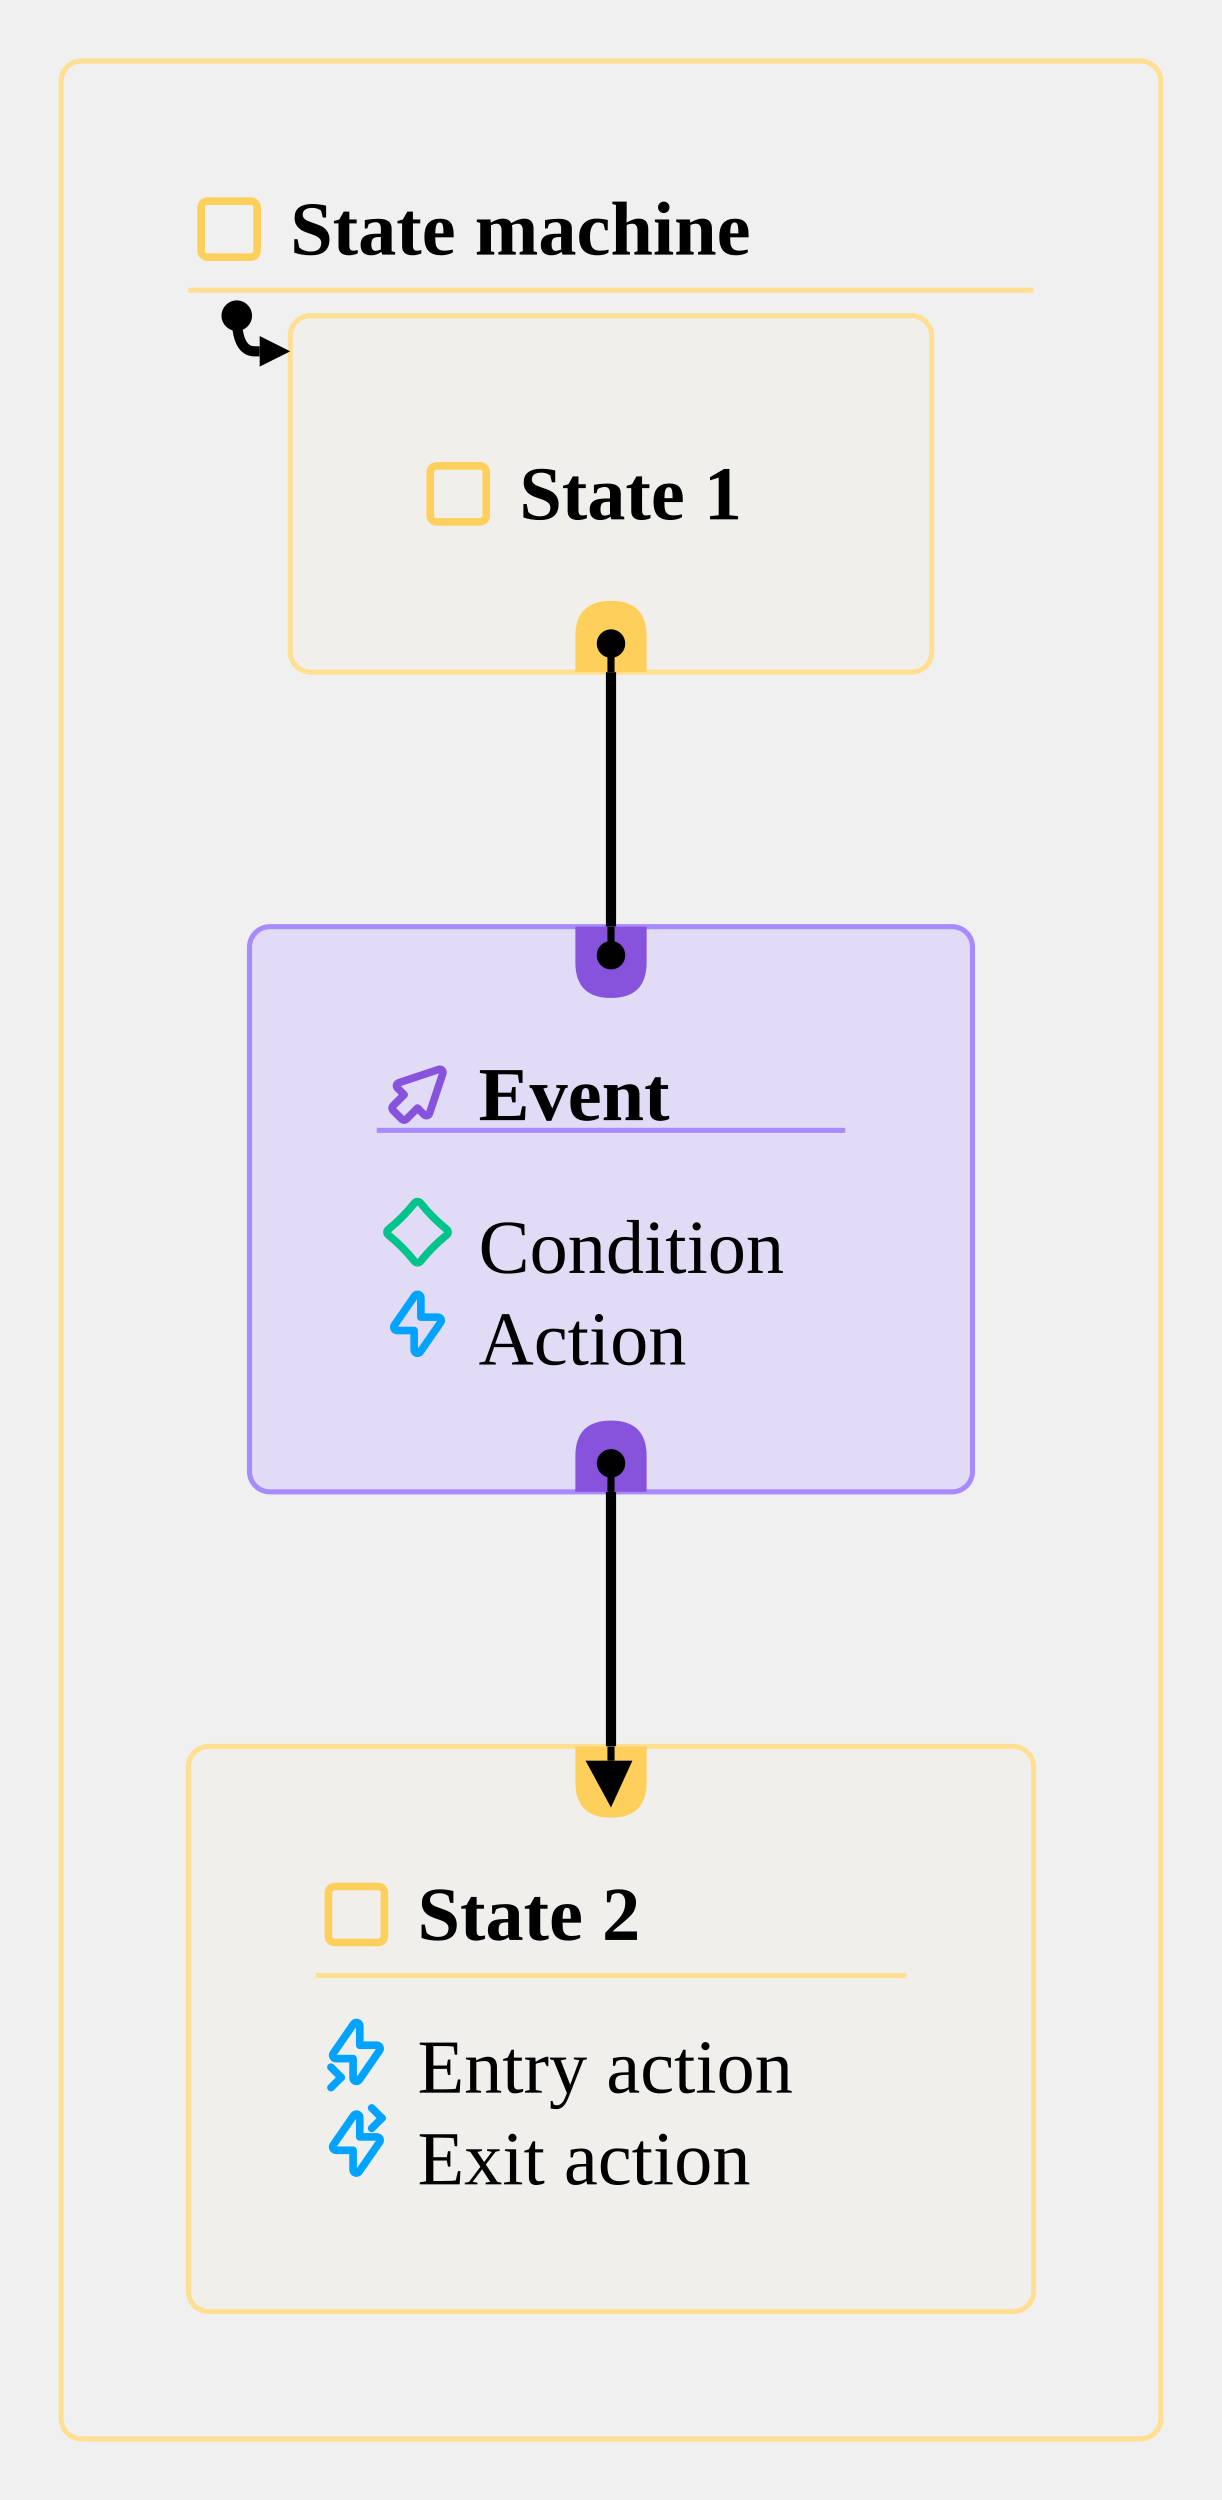
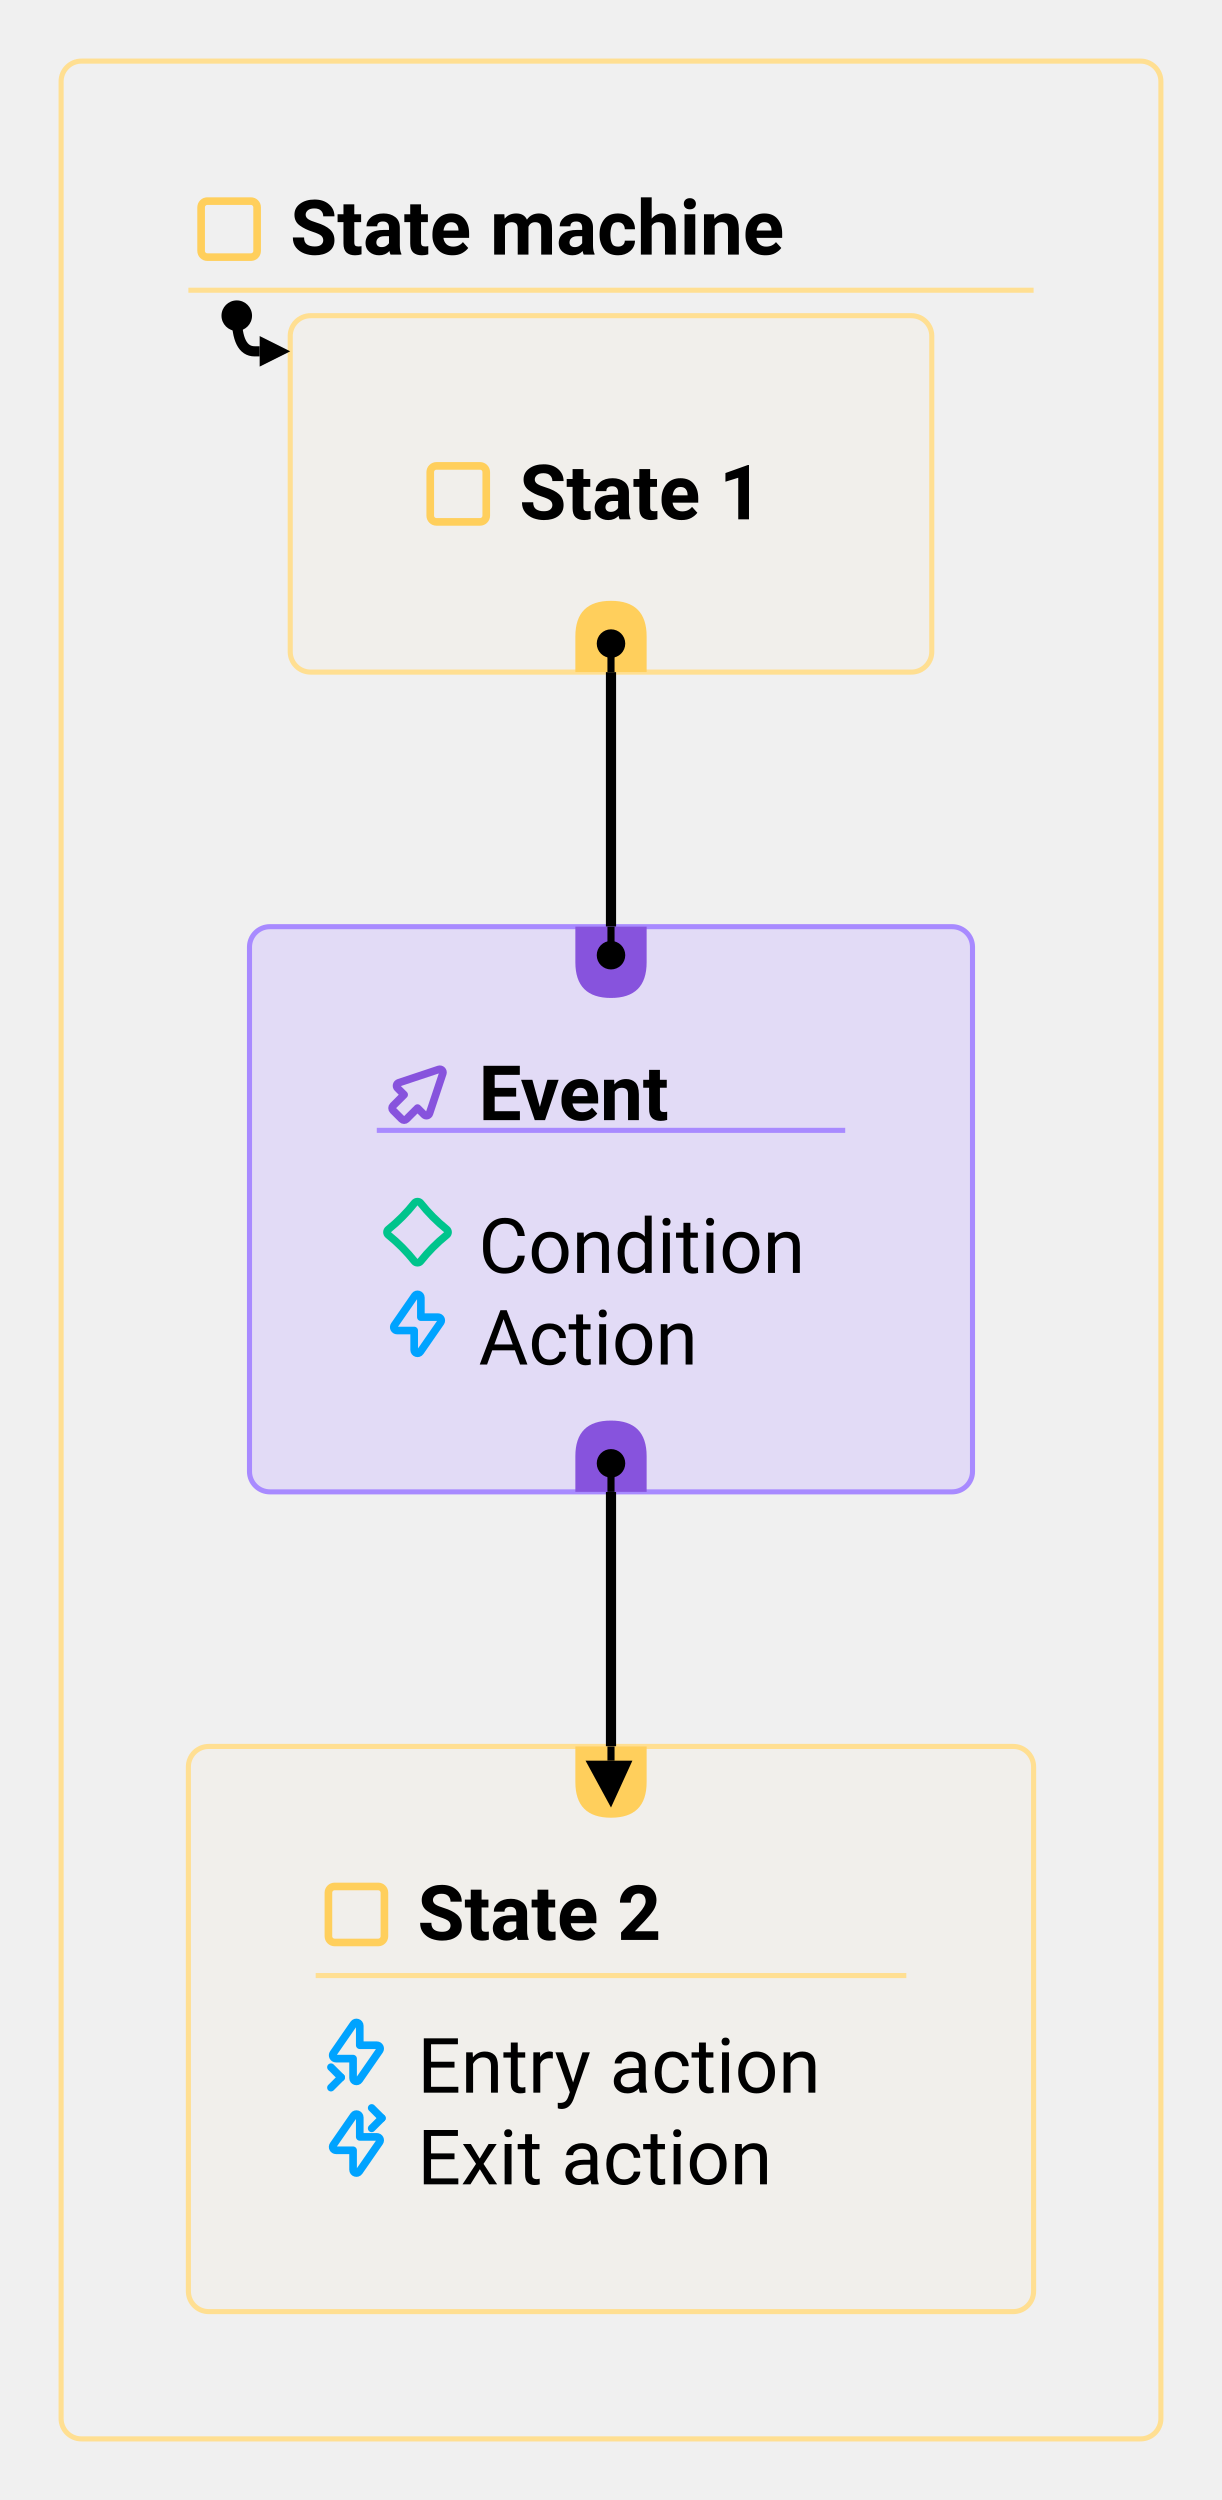
- <svg xmlns="http://www.w3.org/2000/svg" width="240" height="491" font-size="15">
+ <svg xmlns="http://www.w3.org/2000/svg" width="240" height="491" font-size="15" font-family="system-ui, -apple-system, 'Segoe UI', Roboto, Ubuntu, Cantarell, 'Noto Sans', sans-serif, BlinkMacSystemFont, 'Segoe UI', Helvetica, Arial, sans-serif, 'Apple Color Emoji', 'Segoe UI Emoji', 'Segoe UI Symbol'">
  <rect x="12" y="12" width="216" height="467" rx="4" ry="4" fill="none" stroke="#ffdf92" />
  <svg width="16" height="16" x="37" y="37" viewBox="0 0 16 16" fill="none">
    <g clip-path="url(#clip0_1343_12511)">
      <path d="M12.278 13.5H3.722C3.047 13.5 2.5 12.953 2.5 12.278V3.722C2.5 3.047 3.047 2.5 3.722 2.5H12.277C12.953 2.5 13.499 3.047 13.499 3.722V12.277C13.5 12.953 12.953 13.5 12.278 13.5V13.5Z" stroke="#FFCF5C" stroke-width="1.5" stroke-linecap="round" stroke-linejoin="round" />
    </g>
    <defs>
      <clipPath id="clip0_1343_12511">
        <rect width="16" height="16" fill="white" />
      </clipPath>
    </defs>
  </svg>
  <text font-weight="600" x="57" y="50" width="146" height="10">State machine</text>
  <path d="M 37 57 L 203 57" stroke="#ffdf92" />
  <svg x="12" y="12" width="216" height="467">
    <rect x="45" y="50" width="126" height="70" rx="4" ry="4" fill="#ffefc919" stroke="#ffdf92" />
    <svg width="16" height="16" x="70" y="77" viewBox="0 0 16 16" fill="none">
      <g clip-path="url(#clip0_1343_12511)">
        <path d="M12.278 13.5H3.722C3.047 13.5 2.5 12.953 2.5 12.278V3.722C2.5 3.047 3.047 2.5 3.722 2.5H12.277C12.953 2.5 13.499 3.047 13.499 3.722V12.277C13.5 12.953 12.953 13.5 12.278 13.5V13.5Z" stroke="#FFCF5C" stroke-width="1.5" stroke-linecap="round" stroke-linejoin="round" />
      </g>
      <defs>
        <clipPath id="clip0_1343_12511">
          <rect width="16" height="16" fill="white" />
        </clipPath>
      </defs>
    </svg>
    <text font-weight="600" x="90" y="90" width="56" height="10">State 1</text>
    <rect x="25" y="331" width="166" height="111" rx="4" ry="4" fill="#ffefc919" stroke="#ffdf92" />
    <svg width="16" height="16" x="50" y="356" viewBox="0 0 16 16" fill="none">
      <g clip-path="url(#clip0_1343_12511)">
        <path d="M12.278 13.5H3.722C3.047 13.5 2.5 12.953 2.5 12.278V3.722C2.5 3.047 3.047 2.5 3.722 2.5H12.277C12.953 2.5 13.499 3.047 13.499 3.722V12.277C13.5 12.953 12.953 13.5 12.278 13.5V13.5Z" stroke="#FFCF5C" stroke-width="1.5" stroke-linecap="round" stroke-linejoin="round" />
      </g>
      <defs>
        <clipPath id="clip0_1343_12511">
          <rect width="16" height="16" fill="white" />
        </clipPath>
      </defs>
    </svg>
    <text font-weight="600" x="70" y="369" width="96" height="10">State 2</text>
    <path d="M 50 376 L 166 376" stroke="#ffdf92" />
    <svg width="16" height="16" x="50" y="383" viewBox="0 0 16 16" fill="none">
      <g clip-path="url(#clip0_217_22)">
        <mask id="mask0_217_22" maskUnits="userSpaceOnUse" x="0" y="0" width="16" height="16" style="mask-type: luminance;">
          <path d="M16 0H0V16H16V0Z" fill="white" />
        </mask>
        <g mask="url(#mask0_217_22)">
          <path d="M12.549 7.717L8.541 13.505C8.174 14.035 7.343 13.776 7.343 13.131V9.315H3.993C3.462 9.315 3.149 8.719 3.452 8.283L7.459 2.494C7.827 1.964 8.658 2.223 8.658 2.869V6.684H12.008C12.538 6.684 12.851 7.28 12.549 7.717Z" stroke="#00A3FF" stroke-width="1.5" stroke-linecap="round" stroke-linejoin="round" />
        </g>
        <path d="M3 11L5 13" stroke="#00A3FF" stroke-width="1.5" stroke-linecap="round" />
        <path d="M3 15.01L5 13.01" stroke="#00A3FF" stroke-width="1.5" stroke-linecap="round" />
      </g>
      <defs>
        <clipPath id="clip0_217_22">
          <rect width="16" height="16" fill="white" />
        </clipPath>
      </defs>
    </svg>
    <text x="70" y="399" width="96" height="16.2">Entry action</text>
    <svg width="16" height="16" x="50" y="401" viewBox="0 0 16 16" fill="none">
      <g clip-path="url(#clip0_228_66)">
        <mask id="mask0_228_66" maskUnits="userSpaceOnUse" x="0" y="0" width="16" height="16" style="mask-type: luminance;">
          <path d="M16 0H0V16H16V0Z" fill="white" />
        </mask>
        <g mask="url(#mask0_228_66)">
          <path d="M12.549 7.717L8.541 13.505C8.174 14.035 7.343 13.776 7.343 13.131V9.315H3.993C3.462 9.315 3.149 8.719 3.452 8.283L7.459 2.494C7.827 1.964 8.658 2.223 8.658 2.869V6.684H12.008C12.538 6.684 12.851 7.28 12.549 7.717Z" stroke="#00A3FF" stroke-width="1.5" stroke-linecap="round" stroke-linejoin="round" />
        </g>
        <path d="M11 1L13 3" stroke="#00A3FF" stroke-width="1.5" stroke-linecap="round" />
        <path d="M11 5.01L13 3.01" stroke="#00A3FF" stroke-width="1.5" stroke-linecap="round" />
      </g>
      <defs>
        <clipPath id="clip0_228_66">
          <rect width="16" height="16" fill="white" />
        </clipPath>
      </defs>
    </svg>
    <text x="70" y="417" width="96" height="16.2">Exit action</text>
    <rect x="37" y="170" width="142" height="111" rx="4" ry="4" fill="#cebdff66" stroke="#a88aff" />
    <svg width="16" height="16" x="62" y="195" viewBox="0 0 16 16" fill="none">
      <g clip-path="url(#clip0_1343_12529)">
        <path d="M5.371 8L3.183 10.188C2.939 10.432 2.939 10.827 3.183 11.071L4.929 12.817C5.173 13.061 5.569 13.061 5.812 12.817L8 10.629L9.309 11.938C9.637 12.267 10.197 12.135 10.343 11.694L12.967 3.823C13.13 3.335 12.665 2.87 12.177 3.033L4.306 5.657C3.865 5.804 3.733 6.363 4.061 6.691L5.371 8Z" stroke="#8753DD" stroke-width="1.5" stroke-linecap="round" stroke-linejoin="round" />
      </g>
      <defs>
        <clipPath id="clip0_1343_12529">
          <rect width="16" height="16" fill="white" />
        </clipPath>
      </defs>
    </svg>
    <text font-weight="600" x="82" y="208" width="72" height="10">Event</text>
    <path d="M 62 210 L 154 210" stroke="#a88aff" />
    <svg width="16" height="16" x="62" y="222" viewBox="0 0 16 16" fill="none">
      <g clip-path="url(#clip0_1343_12538)">
        <path d="M8.602 13.715C10.096 11.829 11.806 10.105 13.701 8.574L13.732 8.549C13.816 8.481 13.884 8.397 13.93 8.302C13.976 8.207 14 8.104 14 8C14 7.896 13.976 7.792 13.93 7.698C13.884 7.603 13.816 7.519 13.732 7.451L13.701 7.426C11.806 5.895 10.096 4.17 8.602 2.285V2.285C8.532 2.196 8.441 2.125 8.337 2.075C8.232 2.026 8.117 2 8 2C7.883 2 7.768 2.026 7.663 2.075C7.559 2.125 7.468 2.196 7.398 2.285V2.285C5.904 4.171 4.194 5.895 2.299 7.426L2.268 7.451C2.184 7.519 2.116 7.603 2.07 7.698C2.024 7.793 2 7.896 2 8C2 8.104 2.024 8.207 2.07 8.302C2.116 8.397 2.184 8.481 2.268 8.549L2.299 8.574C4.194 10.105 5.904 11.829 7.398 13.715V13.715C7.468 13.804 7.559 13.876 7.663 13.925C7.768 13.974 7.883 14 8 14C8.117 14 8.232 13.974 8.337 13.925C8.441 13.875 8.532 13.804 8.602 13.715V13.715Z" stroke="#00C48C" stroke-width="1.5" stroke-linecap="round" stroke-linejoin="round" />
      </g>
      <defs>
        <clipPath id="clip0_1343_12538">
          <rect width="16" height="16" fill="white" />
        </clipPath>
      </defs>
    </svg>
    <text x="82" y="238" width="72" height="16.2">Condition</text>
    <svg width="16" height="16" x="62" y="240" viewBox="0 0 16 16" fill="none" font-size="16">
      <g clip-path="url(#clip0_1343_12520)">
        <path d="M12.549 7.717L8.541 13.505C8.174 14.035 7.343 13.776 7.343 13.131V9.315H3.993C3.462 9.315 3.149 8.719 3.452 8.283L7.459 2.494C7.827 1.964 8.658 2.223 8.658 2.869V6.684H12.008C12.538 6.684 12.851 7.28 12.549 7.717Z" stroke="#00A3FF" stroke-width="1.5" stroke-linecap="round" stroke-linejoin="round" />
      </g>
      <defs>
        <clipPath id="clip0_1343_12520">
          <rect width="16" height="16" fill="white" />
        </clipPath>
      </defs>
    </svg>
    <text x="82" y="256" width="72" height="16.2">Action</text>
    <svg x1="0" y1="0" width="100%" height="100%">
      <g>
        <defs>
          <marker id="end-flow-0" viewBox="0 0 10 10" markerWidth="7" markerHeight="7" refX="0" refY="5" markerUnits="strokeWidth" orient="auto">
            <path stroke="none" fill="#8753dd" d="M0,0 h5 q5,0 5,5 q0,5 -5,5 h-5 z" />
            <path stroke-width="1" stroke="#000" d="M0,5 h4" />
            <circle cx="4" cy="5" r="2" />
          </marker>
          <marker id="start-flow-0" viewBox="0 0 10 10" markerWidth="7" markerHeight="7" refX="0" refY="5" markerUnits="strokeWidth" orient="auto">
            <path stroke="none" fill="#ffcf5c" d="M0,0 h5 q5,0 5,5 q0,5 -5,5 h-5 z" />
            <path stroke-width="1" stroke="#000" d="M0,5 h4" />
            <circle cx="4" cy="5" r="2" />
          </marker>
        </defs>
        <path stroke="#000" stroke-width="2" fill="none" d="M 108,120 L 108,120 L 108,170" marker-end="url(#end-flow-0)" />
        <path stroke="none" stroke-width="2" fill="none" d="M 108,170 L 108,170 L 108,120" marker-end="url(#start-flow-0)" />
      </g>
      <g>
        <defs>
          <marker id="end-flow-1" viewBox="0 0 10 10" markerWidth="7" markerHeight="7" refX="0" refY="5" markerUnits="strokeWidth" orient="auto">
            <path stroke="none" fill="#ffcf5c" d="M0,0 h5 q5,0 5,5 q0,5 -5,5 h-5 z" />
            <path stroke="none" fill="#000" d="M1.43,5 L2,5 L2,2 L8.57,5 L2,8.57 L2,5 z" />
            <path stroke="#000" fill="none" stroke-width="1" d="M0,5 L2,5" />
          </marker>
          <marker id="start-flow-1" viewBox="0 0 10 10" markerWidth="7" markerHeight="7" refX="0" refY="5" markerUnits="strokeWidth" orient="auto">
            <path stroke="none" fill="#8753dd" d="M0,0 h5 q5,0 5,5 q0,5 -5,5 h-5 z" />
            <path stroke-width="1" stroke="#000" d="M0,5 h4" />
            <circle cx="4" cy="5" r="2" />
          </marker>
        </defs>
        <path stroke="#000" stroke-width="2" fill="none" d="M 108,281 L 108,281 L 108,331" marker-end="url(#end-flow-1)" />
        <path stroke="none" stroke-width="2" fill="none" d="M 108,331 L 108,331 L 108,281" marker-end="url(#start-flow-1)" />
      </g>
      <g>
        <defs>
          <marker id="n82" viewBox="0 0 10 10" markerWidth="3" markerHeight="3" refX="0" refY="5" markerUnits="strokeWidth" orient="auto">
            <path d="M0,0 L0,10 L10,5 z" data-viz="edge-arrow" />
          </marker>
        </defs>
        <circle r="3" cx="34.5" cy="50" fill="#000" />
        <path d="M 34.5,50 Q 34.5,57 38,57 L 39, 57" stroke="#000" stroke-width="2" fill="none" marker-end="url(#n82)" pathLength="1" />
      </g>
    </svg>
  </svg>
  <svg x1="0" y1="0" width="100%" height="100%" />
</svg>
